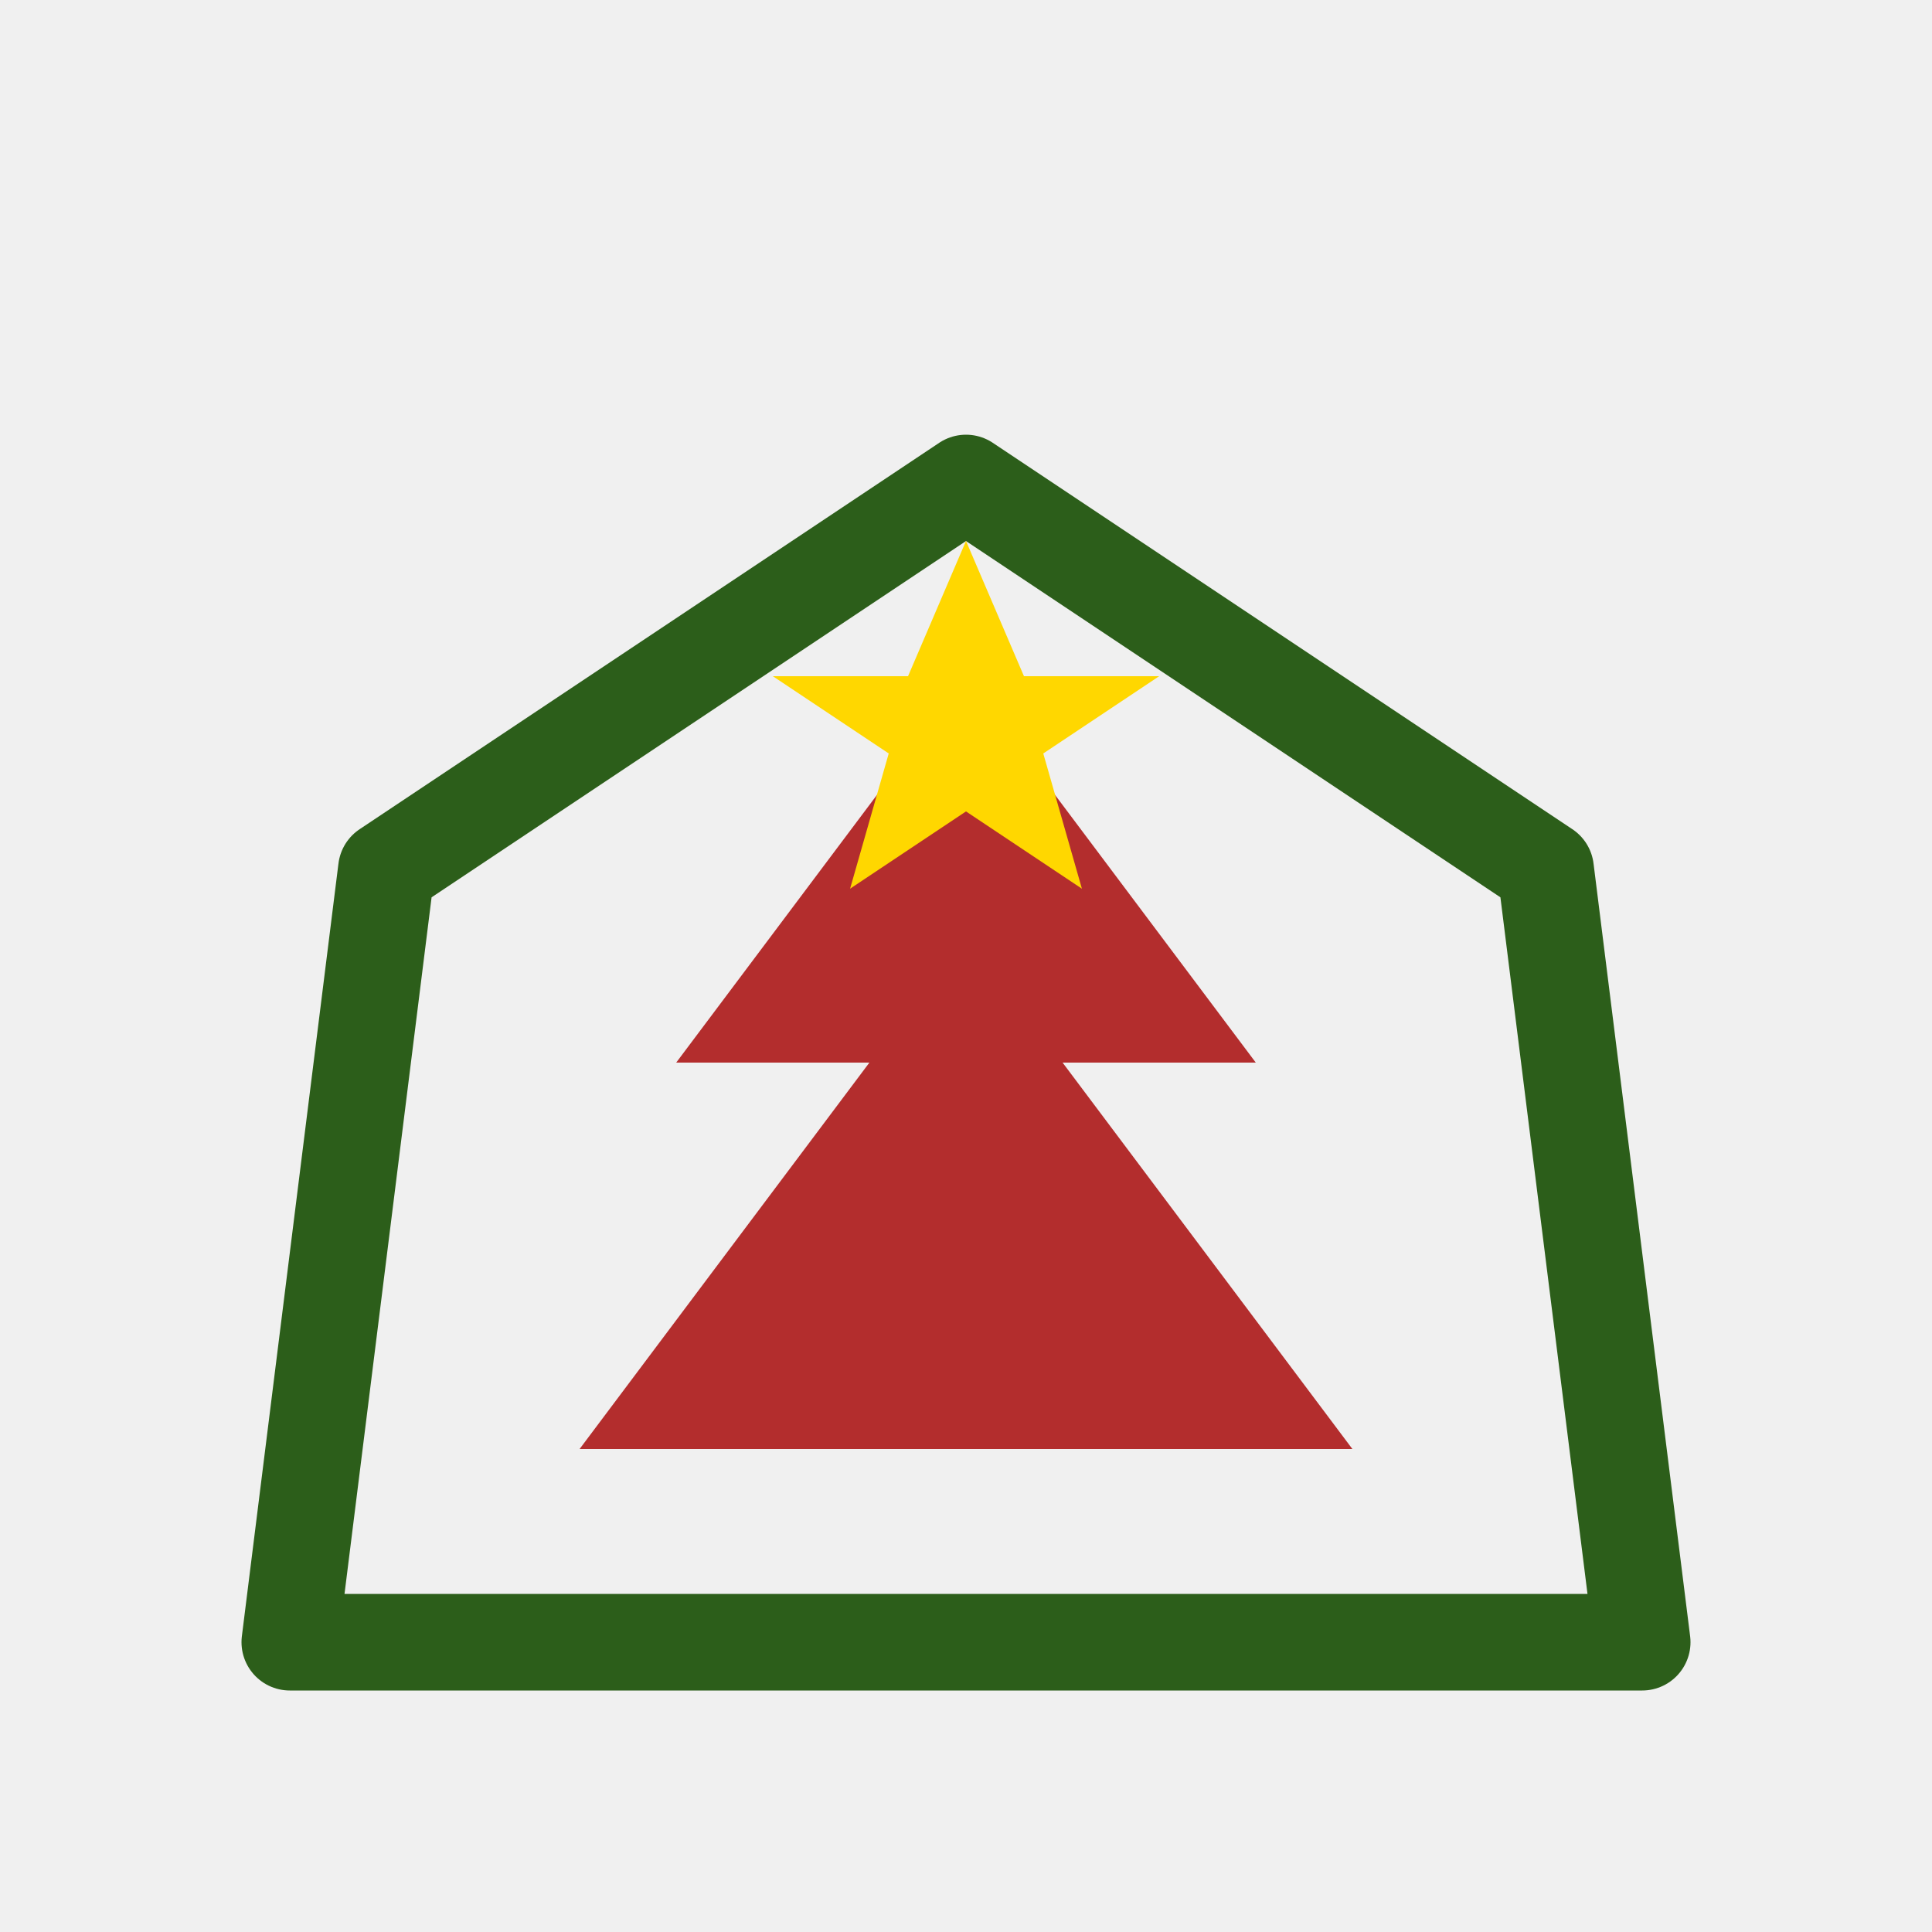
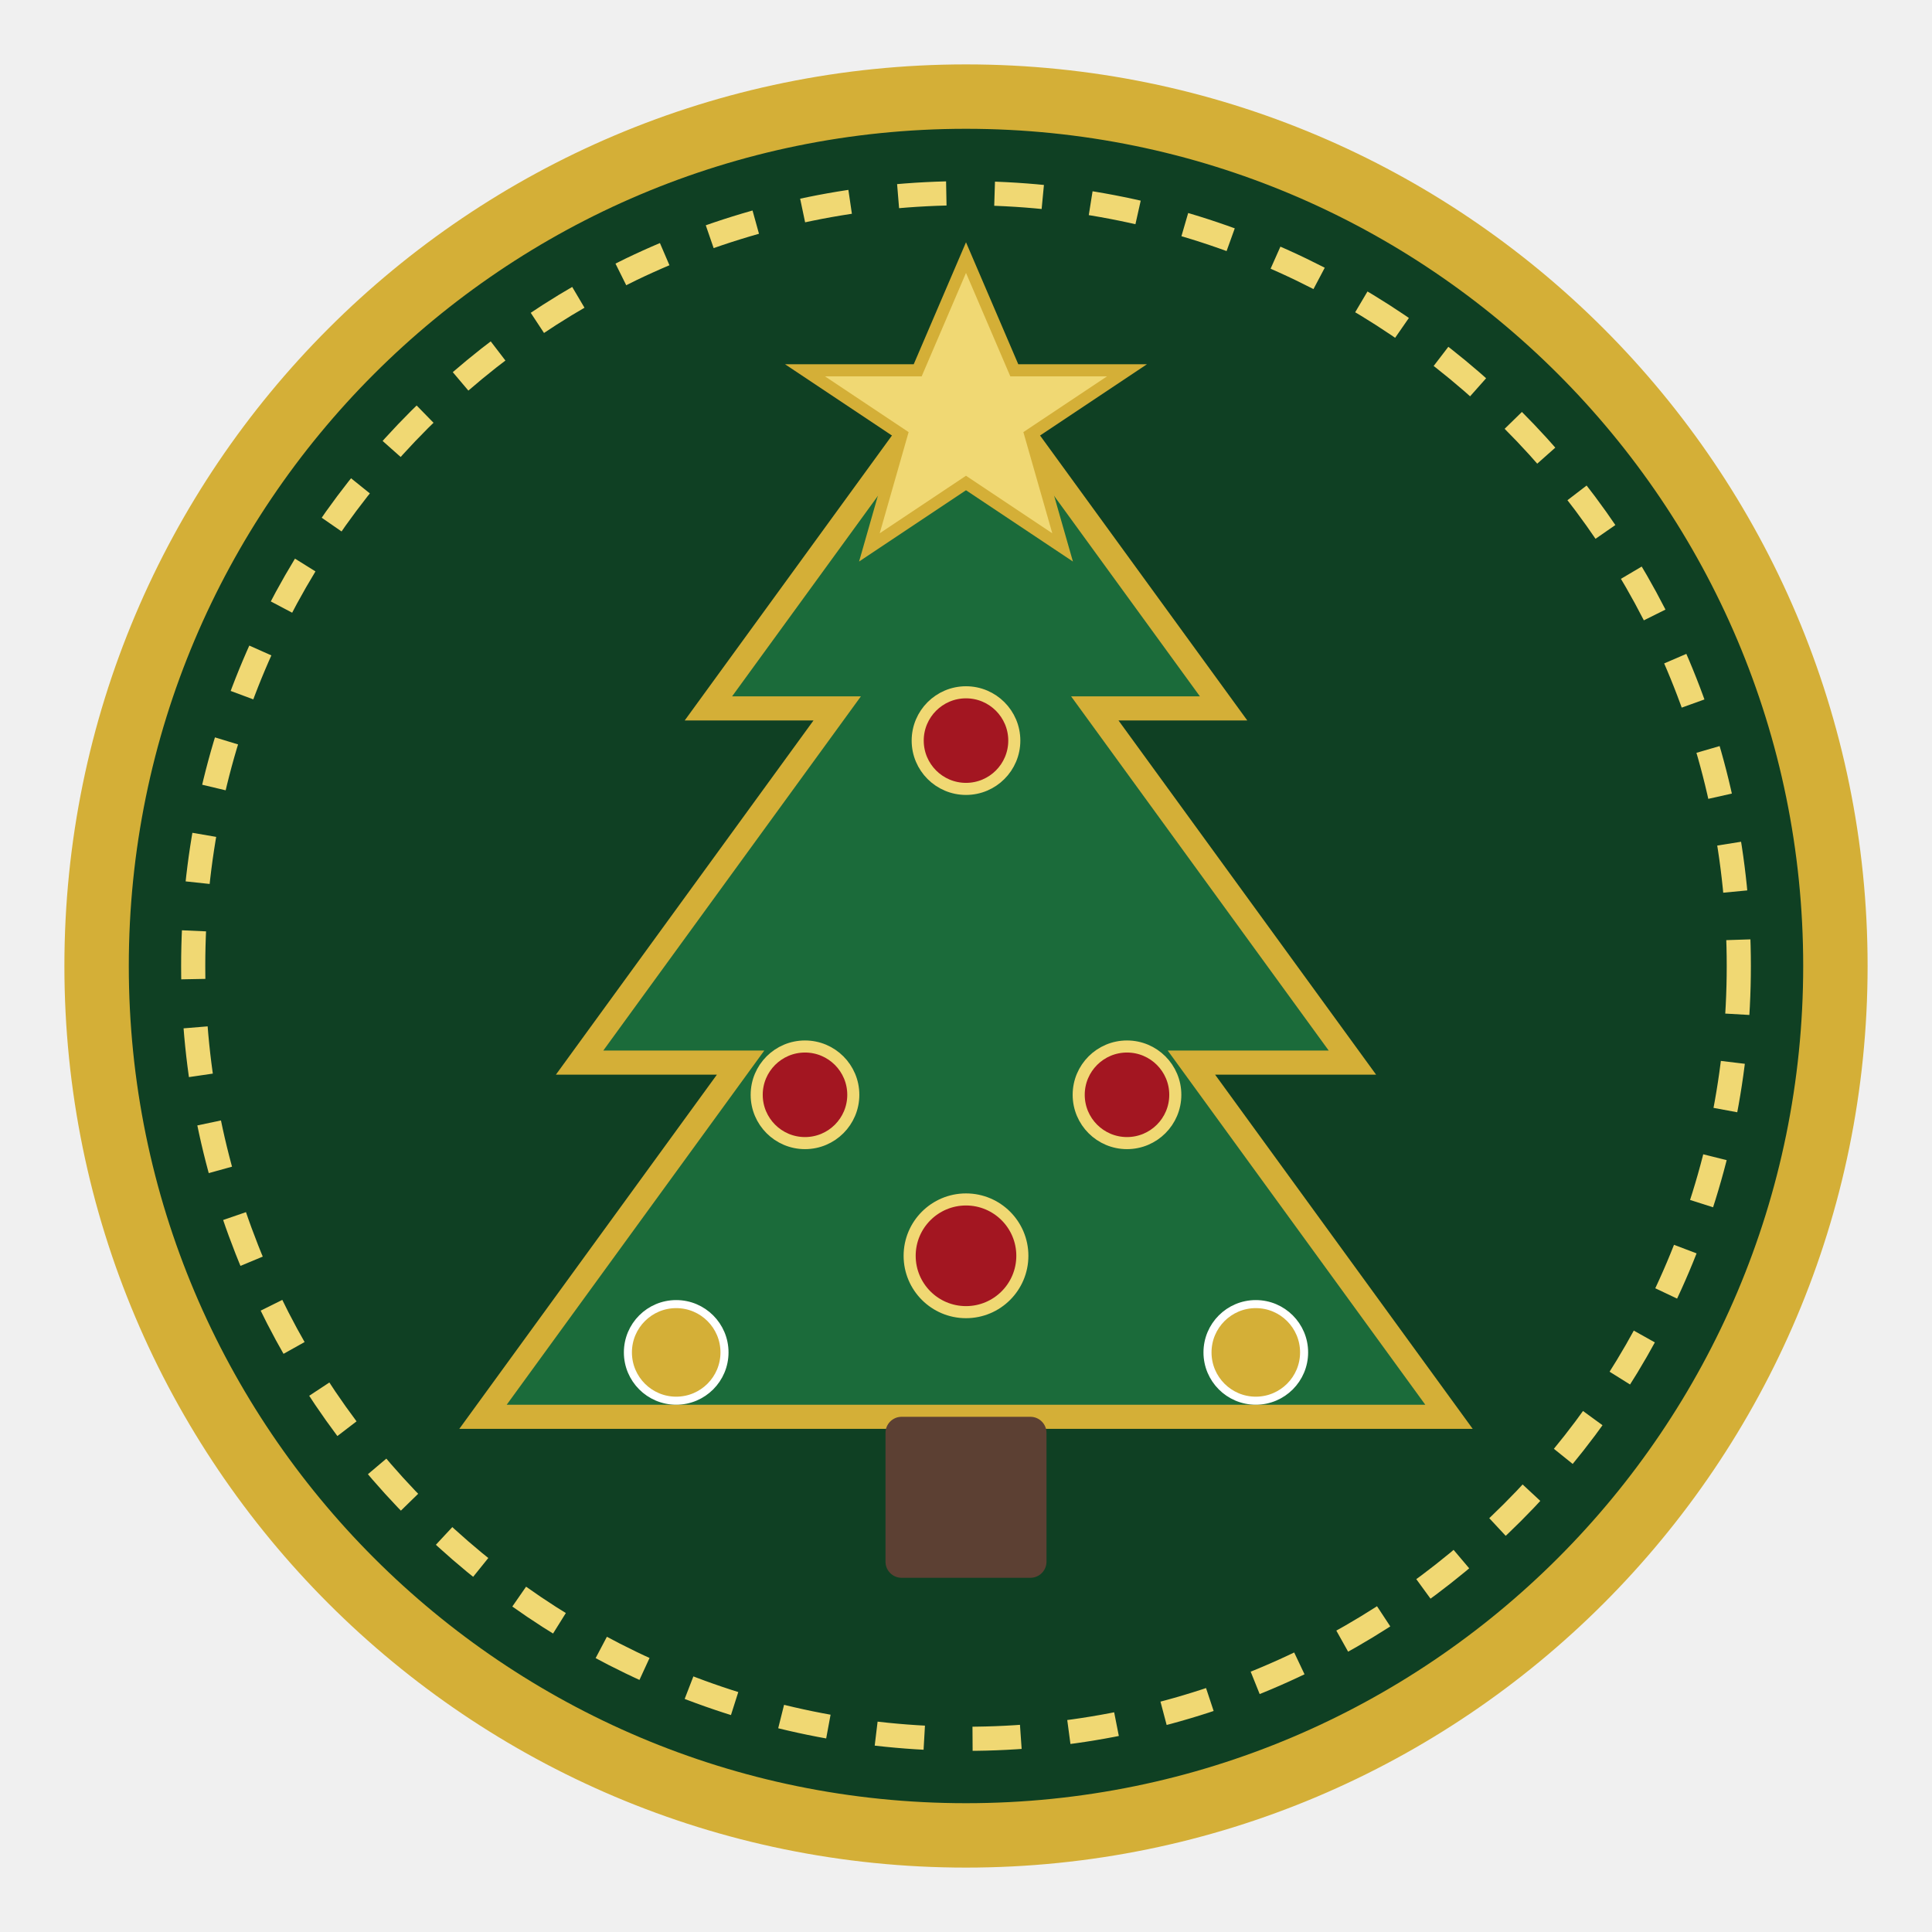
- <svg xmlns="http://www.w3.org/2000/svg" width="100" height="100" viewBox="0 0 100 100">
-   <path d="M15 85 L85 85 L80 45 L50 25 L20 45 Z" fill="none" stroke="#2c5e1a" stroke-width="5" stroke-linejoin="round" />
-   <path d="M50 35 L65 55 L55 55 L70 75 L30 75 L45 55 L35 55 Z" fill="#b32d2d" />
-   <polygon points="50,28 53,35 60,35 54,39 56,46 50,42 44,46 46,39 40,35 47,35" fill="#ffd700" />
+ <svg xmlns="http://www.w3.org/2000/svg" width="120" height="120" viewBox="0 0 120 120">
+   <circle cx="60" cy="60" r="54" fill="#0f4023" stroke="#d4af37" stroke-width="4" />
+   <circle cx="60" cy="60" r="48" fill="none" stroke="#f0d873" stroke-width="1.5" stroke-dasharray="3 3" />
+   <path d="M60 22 L76 44 H68 L84 66 H74 L90 88 H30 L46 66 H36 L52 44 H44 Z" fill="#1b6b3a" stroke="#d4af37" stroke-width="1.5" />
+   <rect x="55" y="88" width="10" height="10" fill="#5c4033" rx="1" />
+   <polygon points="60,16 63,23 70,23 64,27 66,34 60,30 54,34 56,27 50,23 57,23" fill="#f0d873" stroke="#d4af37" stroke-width="0.75" />
+   <circle cx="60" cy="46" r="3" fill="#a31621" stroke="#f0d873" stroke-width="0.75" />
+   <circle cx="50" cy="68" r="3" fill="#a31621" stroke="#f0d873" stroke-width="0.75" />
+   <circle cx="70" cy="68" r="3" fill="#a31621" stroke="#f0d873" stroke-width="0.75" />
+   <circle cx="42" cy="84" r="3" fill="#d4af37" stroke="#fff" stroke-width="0.5" />
+   <circle cx="78" cy="84" r="3" fill="#d4af37" stroke="#fff" stroke-width="0.5" />
+   <circle cx="60" cy="78" r="3.5" fill="#a31621" stroke="#f0d873" stroke-width="0.75" />
</svg>
